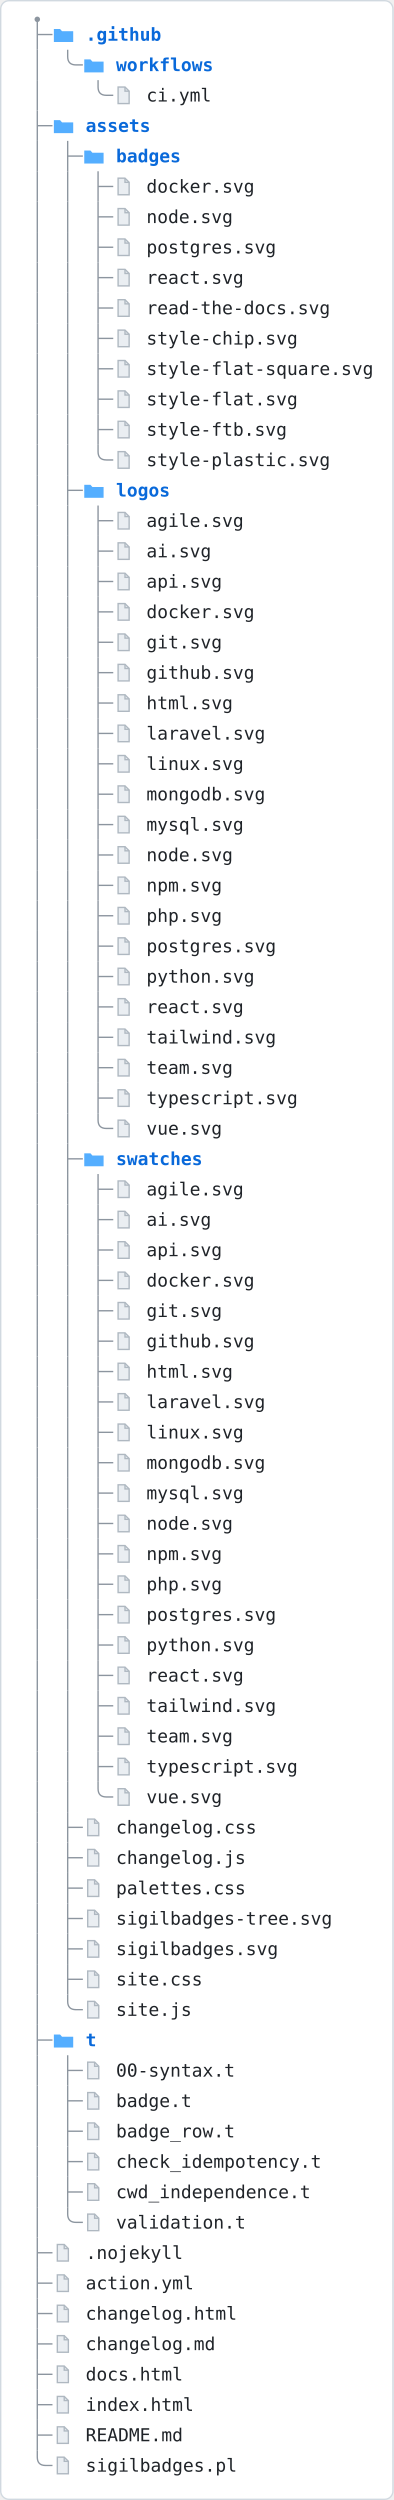
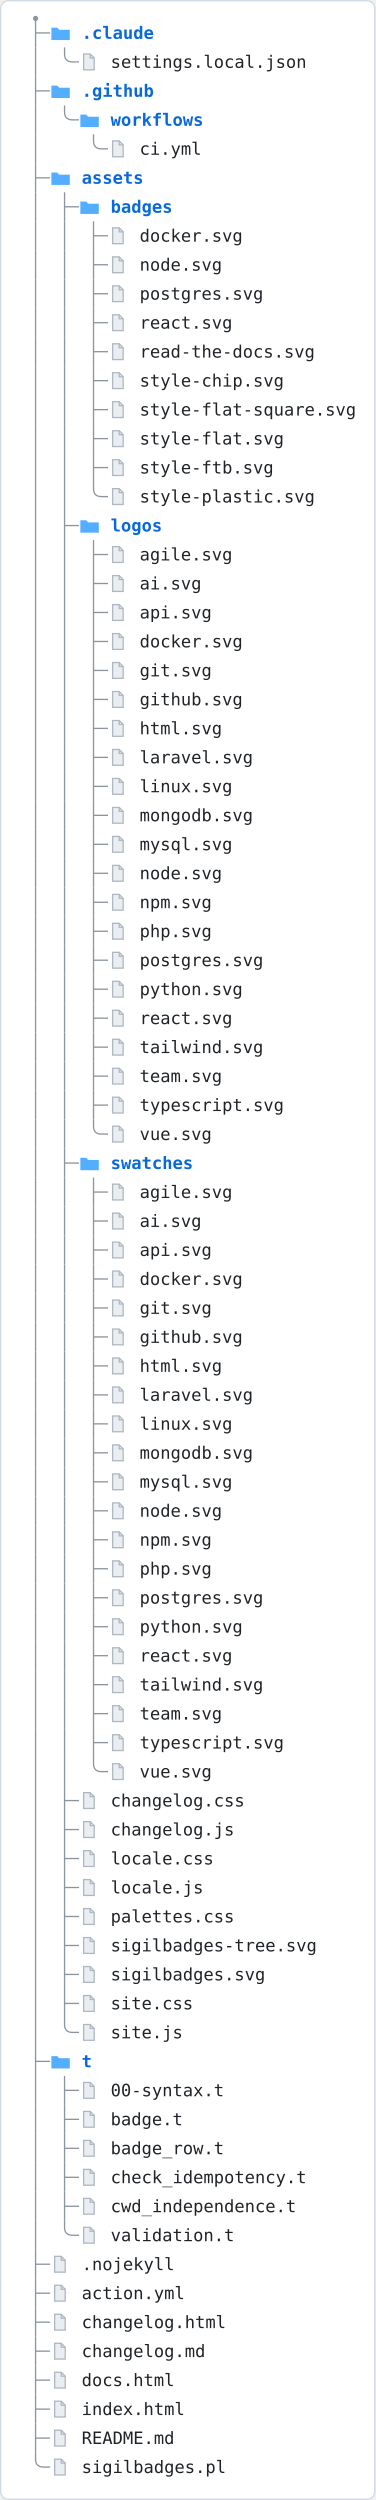
- <svg xmlns="http://www.w3.org/2000/svg" width="285" height="1810" viewBox="0 0 285 1810" font-family="ui-monospace,SFMono-Regular,Menlo,Consolas,monospace" role="img" aria-label="sigilbadges project structure">
+ <svg xmlns="http://www.w3.org/2000/svg" width="285" height="1898" viewBox="0 0 285 1898" font-family="ui-monospace,SFMono-Regular,Menlo,Consolas,monospace" role="img" aria-label="sigilbadges project structure">
  <style>
  .bg { fill: #ffffff; stroke: #d1d9e0; }
  .name-dir { fill: #0969da; font-weight: 600; }
  .name-file { fill: #1f2328; }
  .comment { fill: #59636e; }
  .folder { fill: #54aeff; }
  .file { fill: #eaeef2; stroke: #afb8c1; stroke-width: 1; }
  .file-fold { fill: none; stroke: #afb8c1; stroke-width: 1; }
  .guide { stroke: #8c959f; stroke-width: 1; }
  .dot { fill: #8c959f; }
  @media (prefers-color-scheme: dark) {
    .bg { fill: #0d1117; stroke: #30363d; }
    .name-dir { fill: #2f81f7; }
    .name-file { fill: #e6edf3; }
    .comment { fill: #8b949e; }
    .folder { fill: #388bfd; }
    .file { fill: #21262d; stroke: #484f58; }
    .file-fold { stroke: #484f58; }
    .guide { stroke: #6e7681; }
    .dot { fill: #6e7681; }
  }
</style>
-   <rect x="0.5" y="0.5" width="284" height="1809" rx="6" class="bg" />
+   <rect x="0.5" y="0.5" width="284" height="1897" rx="6" class="bg" />
  <line class="guide" x1="27.0" y1="14.0" x2="27.0" y2="36.0" />
  <line class="guide" x1="27.0" y1="25.0" x2="38.0" y2="25.0" />
  <line class="guide" x1="27.0" y1="36" x2="27.0" y2="58" />
  <path class="guide" fill="none" d="M49.0 36 V41.0 Q49.0 47.0 55.0 47.0 H60.0" />
-   <line class="guide" x1="27.0" y1="58" x2="27.0" y2="80" />
-   <path class="guide" fill="none" d="M71.0 58 V63.0 Q71.0 69.0 77.0 69.0 H82.0" />
-   <line class="guide" x1="27.0" y1="80.0" x2="27.0" y2="102.0" />
-   <line class="guide" x1="27.0" y1="91.0" x2="38.0" y2="91.0" />
+   <line class="guide" x1="27.0" y1="58.0" x2="27.0" y2="80.0" />
+   <line class="guide" x1="27.0" y1="69.0" x2="38.0" y2="69.0" />
+   <line class="guide" x1="27.0" y1="80" x2="27.0" y2="102" />
+   <path class="guide" fill="none" d="M49.0 80 V85.0 Q49.0 91.0 55.0 91.0 H60.0" />
  <line class="guide" x1="27.0" y1="102" x2="27.0" y2="124" />
-   <line class="guide" x1="49.0" y1="102.0" x2="49.0" y2="124.0" />
-   <line class="guide" x1="49.0" y1="113.0" x2="60.0" y2="113.0" />
-   <line class="guide" x1="27.0" y1="124" x2="27.0" y2="146" />
-   <line class="guide" x1="49.0" y1="124" x2="49.0" y2="146" />
-   <line class="guide" x1="71.0" y1="124.0" x2="71.0" y2="146.0" />
-   <line class="guide" x1="71.0" y1="135.0" x2="82.0" y2="135.0" />
+   <path class="guide" fill="none" d="M71.0 102 V107.0 Q71.0 113.0 77.0 113.0 H82.0" />
+   <line class="guide" x1="27.0" y1="124.0" x2="27.0" y2="146.0" />
+   <line class="guide" x1="27.0" y1="135.0" x2="38.0" y2="135.0" />
  <line class="guide" x1="27.0" y1="146" x2="27.0" y2="168" />
-   <line class="guide" x1="49.0" y1="146" x2="49.0" y2="168" />
-   <line class="guide" x1="71.0" y1="146.0" x2="71.0" y2="168.0" />
-   <line class="guide" x1="71.0" y1="157.0" x2="82.0" y2="157.0" />
+   <line class="guide" x1="49.0" y1="146.0" x2="49.0" y2="168.0" />
+   <line class="guide" x1="49.0" y1="157.0" x2="60.0" y2="157.0" />
  <line class="guide" x1="27.0" y1="168" x2="27.0" y2="190" />
  <line class="guide" x1="49.0" y1="168" x2="49.0" y2="190" />
  <line class="guide" x1="71.0" y1="168.0" x2="71.0" y2="190.0" />
  <line class="guide" x1="71.0" y1="179.0" x2="82.0" y2="179.0" />
  <line class="guide" x1="27.0" y1="190" x2="27.0" y2="212" />
  <line class="guide" x1="49.0" y1="190" x2="49.0" y2="212" />
  <line class="guide" x1="71.0" y1="190.0" x2="71.0" y2="212.0" />
  <line class="guide" x1="71.0" y1="201.0" x2="82.0" y2="201.0" />
  <line class="guide" x1="27.0" y1="212" x2="27.0" y2="234" />
  <line class="guide" x1="49.0" y1="212" x2="49.0" y2="234" />
  <line class="guide" x1="71.0" y1="212.0" x2="71.0" y2="234.0" />
  <line class="guide" x1="71.0" y1="223.0" x2="82.0" y2="223.0" />
  <line class="guide" x1="27.0" y1="234" x2="27.0" y2="256" />
  <line class="guide" x1="49.0" y1="234" x2="49.0" y2="256" />
  <line class="guide" x1="71.0" y1="234.0" x2="71.0" y2="256.0" />
  <line class="guide" x1="71.0" y1="245.0" x2="82.0" y2="245.0" />
  <line class="guide" x1="27.0" y1="256" x2="27.0" y2="278" />
  <line class="guide" x1="49.0" y1="256" x2="49.0" y2="278" />
  <line class="guide" x1="71.0" y1="256.0" x2="71.0" y2="278.0" />
  <line class="guide" x1="71.0" y1="267.0" x2="82.0" y2="267.0" />
  <line class="guide" x1="27.0" y1="278" x2="27.0" y2="300" />
  <line class="guide" x1="49.0" y1="278" x2="49.0" y2="300" />
  <line class="guide" x1="71.0" y1="278.0" x2="71.0" y2="300.0" />
  <line class="guide" x1="71.0" y1="289.0" x2="82.0" y2="289.0" />
  <line class="guide" x1="27.0" y1="300" x2="27.0" y2="322" />
  <line class="guide" x1="49.0" y1="300" x2="49.0" y2="322" />
  <line class="guide" x1="71.0" y1="300.0" x2="71.0" y2="322.0" />
  <line class="guide" x1="71.0" y1="311.0" x2="82.0" y2="311.0" />
  <line class="guide" x1="27.0" y1="322" x2="27.0" y2="344" />
  <line class="guide" x1="49.0" y1="322" x2="49.0" y2="344" />
-   <path class="guide" fill="none" d="M71.0 322 V327.0 Q71.0 333.0 77.0 333.0 H82.0" />
+   <line class="guide" x1="71.0" y1="322.0" x2="71.0" y2="344.0" />
+   <line class="guide" x1="71.0" y1="333.0" x2="82.0" y2="333.0" />
  <line class="guide" x1="27.0" y1="344" x2="27.0" y2="366" />
-   <line class="guide" x1="49.0" y1="344.0" x2="49.0" y2="366.0" />
-   <line class="guide" x1="49.0" y1="355.0" x2="60.0" y2="355.0" />
+   <line class="guide" x1="49.0" y1="344" x2="49.0" y2="366" />
+   <line class="guide" x1="71.0" y1="344.0" x2="71.0" y2="366.0" />
+   <line class="guide" x1="71.0" y1="355.0" x2="82.0" y2="355.0" />
  <line class="guide" x1="27.0" y1="366" x2="27.0" y2="388" />
  <line class="guide" x1="49.0" y1="366" x2="49.0" y2="388" />
-   <line class="guide" x1="71.0" y1="366.0" x2="71.0" y2="388.0" />
-   <line class="guide" x1="71.0" y1="377.0" x2="82.0" y2="377.0" />
+   <path class="guide" fill="none" d="M71.0 366 V371.0 Q71.0 377.0 77.0 377.0 H82.0" />
  <line class="guide" x1="27.0" y1="388" x2="27.0" y2="410" />
-   <line class="guide" x1="49.0" y1="388" x2="49.0" y2="410" />
-   <line class="guide" x1="71.0" y1="388.0" x2="71.0" y2="410.0" />
-   <line class="guide" x1="71.0" y1="399.0" x2="82.0" y2="399.0" />
+   <line class="guide" x1="49.0" y1="388.0" x2="49.0" y2="410.0" />
+   <line class="guide" x1="49.0" y1="399.0" x2="60.0" y2="399.0" />
  <line class="guide" x1="27.0" y1="410" x2="27.0" y2="432" />
  <line class="guide" x1="49.0" y1="410" x2="49.0" y2="432" />
  <line class="guide" x1="71.0" y1="410.0" x2="71.0" y2="432.0" />
  <line class="guide" x1="71.0" y1="421.0" x2="82.0" y2="421.0" />
  <line class="guide" x1="27.0" y1="432" x2="27.0" y2="454" />
  <line class="guide" x1="49.0" y1="432" x2="49.0" y2="454" />
  <line class="guide" x1="71.0" y1="432.0" x2="71.0" y2="454.0" />
  <line class="guide" x1="71.0" y1="443.0" x2="82.0" y2="443.0" />
  <line class="guide" x1="27.0" y1="454" x2="27.0" y2="476" />
  <line class="guide" x1="49.0" y1="454" x2="49.0" y2="476" />
  <line class="guide" x1="71.0" y1="454.0" x2="71.0" y2="476.0" />
  <line class="guide" x1="71.0" y1="465.0" x2="82.0" y2="465.0" />
  <line class="guide" x1="27.0" y1="476" x2="27.0" y2="498" />
  <line class="guide" x1="49.0" y1="476" x2="49.0" y2="498" />
  <line class="guide" x1="71.0" y1="476.0" x2="71.0" y2="498.0" />
  <line class="guide" x1="71.0" y1="487.0" x2="82.0" y2="487.0" />
  <line class="guide" x1="27.0" y1="498" x2="27.0" y2="520" />
  <line class="guide" x1="49.0" y1="498" x2="49.0" y2="520" />
  <line class="guide" x1="71.0" y1="498.0" x2="71.0" y2="520.0" />
  <line class="guide" x1="71.0" y1="509.0" x2="82.0" y2="509.0" />
  <line class="guide" x1="27.0" y1="520" x2="27.0" y2="542" />
  <line class="guide" x1="49.0" y1="520" x2="49.0" y2="542" />
  <line class="guide" x1="71.0" y1="520.0" x2="71.0" y2="542.0" />
  <line class="guide" x1="71.0" y1="531.0" x2="82.0" y2="531.0" />
  <line class="guide" x1="27.0" y1="542" x2="27.0" y2="564" />
  <line class="guide" x1="49.0" y1="542" x2="49.0" y2="564" />
  <line class="guide" x1="71.0" y1="542.0" x2="71.0" y2="564.0" />
  <line class="guide" x1="71.0" y1="553.0" x2="82.0" y2="553.0" />
  <line class="guide" x1="27.0" y1="564" x2="27.0" y2="586" />
  <line class="guide" x1="49.0" y1="564" x2="49.0" y2="586" />
  <line class="guide" x1="71.0" y1="564.0" x2="71.0" y2="586.0" />
  <line class="guide" x1="71.0" y1="575.0" x2="82.0" y2="575.0" />
  <line class="guide" x1="27.0" y1="586" x2="27.0" y2="608" />
  <line class="guide" x1="49.0" y1="586" x2="49.0" y2="608" />
  <line class="guide" x1="71.0" y1="586.0" x2="71.0" y2="608.0" />
  <line class="guide" x1="71.0" y1="597.0" x2="82.0" y2="597.0" />
  <line class="guide" x1="27.0" y1="608" x2="27.0" y2="630" />
  <line class="guide" x1="49.0" y1="608" x2="49.0" y2="630" />
  <line class="guide" x1="71.0" y1="608.0" x2="71.0" y2="630.0" />
  <line class="guide" x1="71.0" y1="619.0" x2="82.0" y2="619.0" />
  <line class="guide" x1="27.0" y1="630" x2="27.0" y2="652" />
  <line class="guide" x1="49.0" y1="630" x2="49.0" y2="652" />
  <line class="guide" x1="71.0" y1="630.0" x2="71.0" y2="652.0" />
  <line class="guide" x1="71.0" y1="641.0" x2="82.0" y2="641.0" />
  <line class="guide" x1="27.0" y1="652" x2="27.0" y2="674" />
  <line class="guide" x1="49.0" y1="652" x2="49.0" y2="674" />
  <line class="guide" x1="71.0" y1="652.0" x2="71.0" y2="674.0" />
  <line class="guide" x1="71.0" y1="663.0" x2="82.0" y2="663.0" />
  <line class="guide" x1="27.0" y1="674" x2="27.0" y2="696" />
  <line class="guide" x1="49.0" y1="674" x2="49.0" y2="696" />
  <line class="guide" x1="71.0" y1="674.0" x2="71.0" y2="696.0" />
  <line class="guide" x1="71.0" y1="685.0" x2="82.0" y2="685.0" />
  <line class="guide" x1="27.0" y1="696" x2="27.0" y2="718" />
  <line class="guide" x1="49.0" y1="696" x2="49.0" y2="718" />
  <line class="guide" x1="71.0" y1="696.0" x2="71.0" y2="718.0" />
  <line class="guide" x1="71.0" y1="707.0" x2="82.0" y2="707.0" />
  <line class="guide" x1="27.0" y1="718" x2="27.0" y2="740" />
  <line class="guide" x1="49.0" y1="718" x2="49.0" y2="740" />
  <line class="guide" x1="71.0" y1="718.0" x2="71.0" y2="740.0" />
  <line class="guide" x1="71.0" y1="729.0" x2="82.0" y2="729.0" />
  <line class="guide" x1="27.0" y1="740" x2="27.0" y2="762" />
  <line class="guide" x1="49.0" y1="740" x2="49.0" y2="762" />
  <line class="guide" x1="71.0" y1="740.0" x2="71.0" y2="762.0" />
  <line class="guide" x1="71.0" y1="751.0" x2="82.0" y2="751.0" />
  <line class="guide" x1="27.0" y1="762" x2="27.0" y2="784" />
  <line class="guide" x1="49.0" y1="762" x2="49.0" y2="784" />
  <line class="guide" x1="71.0" y1="762.0" x2="71.0" y2="784.0" />
  <line class="guide" x1="71.0" y1="773.0" x2="82.0" y2="773.0" />
  <line class="guide" x1="27.0" y1="784" x2="27.0" y2="806" />
  <line class="guide" x1="49.0" y1="784" x2="49.0" y2="806" />
  <line class="guide" x1="71.0" y1="784.0" x2="71.0" y2="806.0" />
  <line class="guide" x1="71.0" y1="795.0" x2="82.0" y2="795.0" />
  <line class="guide" x1="27.0" y1="806" x2="27.0" y2="828" />
  <line class="guide" x1="49.0" y1="806" x2="49.0" y2="828" />
-   <path class="guide" fill="none" d="M71.0 806 V811.0 Q71.0 817.0 77.0 817.0 H82.0" />
+   <line class="guide" x1="71.0" y1="806.0" x2="71.0" y2="828.0" />
+   <line class="guide" x1="71.0" y1="817.0" x2="82.0" y2="817.0" />
  <line class="guide" x1="27.0" y1="828" x2="27.0" y2="850" />
-   <line class="guide" x1="49.0" y1="828.0" x2="49.0" y2="850.0" />
-   <line class="guide" x1="49.0" y1="839.0" x2="60.0" y2="839.0" />
+   <line class="guide" x1="49.0" y1="828" x2="49.0" y2="850" />
+   <line class="guide" x1="71.0" y1="828.0" x2="71.0" y2="850.0" />
+   <line class="guide" x1="71.0" y1="839.0" x2="82.0" y2="839.0" />
  <line class="guide" x1="27.0" y1="850" x2="27.0" y2="872" />
  <line class="guide" x1="49.0" y1="850" x2="49.0" y2="872" />
-   <line class="guide" x1="71.0" y1="850.0" x2="71.0" y2="872.0" />
-   <line class="guide" x1="71.0" y1="861.0" x2="82.0" y2="861.0" />
+   <path class="guide" fill="none" d="M71.0 850 V855.0 Q71.0 861.0 77.0 861.0 H82.0" />
  <line class="guide" x1="27.0" y1="872" x2="27.0" y2="894" />
-   <line class="guide" x1="49.0" y1="872" x2="49.0" y2="894" />
-   <line class="guide" x1="71.0" y1="872.0" x2="71.0" y2="894.0" />
-   <line class="guide" x1="71.0" y1="883.0" x2="82.0" y2="883.0" />
+   <line class="guide" x1="49.0" y1="872.0" x2="49.0" y2="894.0" />
+   <line class="guide" x1="49.0" y1="883.0" x2="60.0" y2="883.0" />
  <line class="guide" x1="27.0" y1="894" x2="27.0" y2="916" />
  <line class="guide" x1="49.0" y1="894" x2="49.0" y2="916" />
  <line class="guide" x1="71.0" y1="894.0" x2="71.0" y2="916.0" />
  <line class="guide" x1="71.0" y1="905.0" x2="82.0" y2="905.0" />
  <line class="guide" x1="27.0" y1="916" x2="27.0" y2="938" />
  <line class="guide" x1="49.0" y1="916" x2="49.0" y2="938" />
  <line class="guide" x1="71.0" y1="916.0" x2="71.0" y2="938.0" />
  <line class="guide" x1="71.0" y1="927.0" x2="82.0" y2="927.0" />
  <line class="guide" x1="27.0" y1="938" x2="27.0" y2="960" />
  <line class="guide" x1="49.0" y1="938" x2="49.0" y2="960" />
  <line class="guide" x1="71.0" y1="938.0" x2="71.0" y2="960.0" />
  <line class="guide" x1="71.0" y1="949.0" x2="82.0" y2="949.0" />
  <line class="guide" x1="27.0" y1="960" x2="27.0" y2="982" />
  <line class="guide" x1="49.0" y1="960" x2="49.0" y2="982" />
  <line class="guide" x1="71.0" y1="960.0" x2="71.0" y2="982.0" />
  <line class="guide" x1="71.0" y1="971.0" x2="82.0" y2="971.0" />
  <line class="guide" x1="27.0" y1="982" x2="27.0" y2="1004" />
  <line class="guide" x1="49.0" y1="982" x2="49.0" y2="1004" />
  <line class="guide" x1="71.0" y1="982.0" x2="71.0" y2="1004.0" />
  <line class="guide" x1="71.0" y1="993.0" x2="82.0" y2="993.0" />
  <line class="guide" x1="27.0" y1="1004" x2="27.0" y2="1026" />
  <line class="guide" x1="49.0" y1="1004" x2="49.0" y2="1026" />
  <line class="guide" x1="71.0" y1="1004.0" x2="71.0" y2="1026.0" />
  <line class="guide" x1="71.0" y1="1015.0" x2="82.0" y2="1015.0" />
  <line class="guide" x1="27.0" y1="1026" x2="27.0" y2="1048" />
  <line class="guide" x1="49.0" y1="1026" x2="49.0" y2="1048" />
  <line class="guide" x1="71.0" y1="1026.0" x2="71.0" y2="1048.0" />
  <line class="guide" x1="71.0" y1="1037.0" x2="82.0" y2="1037.0" />
  <line class="guide" x1="27.0" y1="1048" x2="27.0" y2="1070" />
  <line class="guide" x1="49.0" y1="1048" x2="49.0" y2="1070" />
  <line class="guide" x1="71.0" y1="1048.0" x2="71.0" y2="1070.0" />
  <line class="guide" x1="71.0" y1="1059.0" x2="82.0" y2="1059.0" />
  <line class="guide" x1="27.0" y1="1070" x2="27.0" y2="1092" />
  <line class="guide" x1="49.0" y1="1070" x2="49.0" y2="1092" />
  <line class="guide" x1="71.0" y1="1070.0" x2="71.0" y2="1092.0" />
  <line class="guide" x1="71.0" y1="1081.0" x2="82.0" y2="1081.0" />
  <line class="guide" x1="27.0" y1="1092" x2="27.0" y2="1114" />
  <line class="guide" x1="49.0" y1="1092" x2="49.0" y2="1114" />
  <line class="guide" x1="71.0" y1="1092.0" x2="71.0" y2="1114.0" />
  <line class="guide" x1="71.0" y1="1103.0" x2="82.0" y2="1103.0" />
  <line class="guide" x1="27.0" y1="1114" x2="27.0" y2="1136" />
  <line class="guide" x1="49.0" y1="1114" x2="49.0" y2="1136" />
  <line class="guide" x1="71.0" y1="1114.0" x2="71.0" y2="1136.0" />
  <line class="guide" x1="71.0" y1="1125.0" x2="82.0" y2="1125.0" />
  <line class="guide" x1="27.0" y1="1136" x2="27.0" y2="1158" />
  <line class="guide" x1="49.0" y1="1136" x2="49.0" y2="1158" />
  <line class="guide" x1="71.0" y1="1136.0" x2="71.0" y2="1158.0" />
  <line class="guide" x1="71.0" y1="1147.0" x2="82.0" y2="1147.0" />
  <line class="guide" x1="27.0" y1="1158" x2="27.0" y2="1180" />
  <line class="guide" x1="49.0" y1="1158" x2="49.0" y2="1180" />
  <line class="guide" x1="71.0" y1="1158.0" x2="71.0" y2="1180.0" />
  <line class="guide" x1="71.0" y1="1169.0" x2="82.0" y2="1169.0" />
  <line class="guide" x1="27.0" y1="1180" x2="27.0" y2="1202" />
  <line class="guide" x1="49.0" y1="1180" x2="49.0" y2="1202" />
  <line class="guide" x1="71.0" y1="1180.0" x2="71.0" y2="1202.0" />
  <line class="guide" x1="71.0" y1="1191.0" x2="82.0" y2="1191.0" />
  <line class="guide" x1="27.0" y1="1202" x2="27.0" y2="1224" />
  <line class="guide" x1="49.0" y1="1202" x2="49.0" y2="1224" />
  <line class="guide" x1="71.0" y1="1202.0" x2="71.0" y2="1224.0" />
  <line class="guide" x1="71.0" y1="1213.0" x2="82.0" y2="1213.0" />
  <line class="guide" x1="27.0" y1="1224" x2="27.0" y2="1246" />
  <line class="guide" x1="49.0" y1="1224" x2="49.0" y2="1246" />
  <line class="guide" x1="71.0" y1="1224.0" x2="71.0" y2="1246.0" />
  <line class="guide" x1="71.0" y1="1235.0" x2="82.0" y2="1235.0" />
  <line class="guide" x1="27.0" y1="1246" x2="27.0" y2="1268" />
  <line class="guide" x1="49.0" y1="1246" x2="49.0" y2="1268" />
  <line class="guide" x1="71.0" y1="1246.0" x2="71.0" y2="1268.0" />
  <line class="guide" x1="71.0" y1="1257.0" x2="82.0" y2="1257.0" />
  <line class="guide" x1="27.0" y1="1268" x2="27.0" y2="1290" />
  <line class="guide" x1="49.0" y1="1268" x2="49.0" y2="1290" />
  <line class="guide" x1="71.0" y1="1268.0" x2="71.0" y2="1290.0" />
  <line class="guide" x1="71.0" y1="1279.0" x2="82.0" y2="1279.0" />
  <line class="guide" x1="27.0" y1="1290" x2="27.0" y2="1312" />
  <line class="guide" x1="49.0" y1="1290" x2="49.0" y2="1312" />
-   <path class="guide" fill="none" d="M71.0 1290 V1295.0 Q71.0 1301.0 77.0 1301.0 H82.0" />
+   <line class="guide" x1="71.0" y1="1290.0" x2="71.0" y2="1312.0" />
+   <line class="guide" x1="71.0" y1="1301.0" x2="82.0" y2="1301.0" />
  <line class="guide" x1="27.0" y1="1312" x2="27.0" y2="1334" />
-   <line class="guide" x1="49.0" y1="1312.0" x2="49.0" y2="1334.0" />
-   <line class="guide" x1="49.0" y1="1323.0" x2="60.0" y2="1323.0" />
+   <line class="guide" x1="49.0" y1="1312" x2="49.0" y2="1334" />
+   <line class="guide" x1="71.0" y1="1312.0" x2="71.0" y2="1334.0" />
+   <line class="guide" x1="71.0" y1="1323.0" x2="82.0" y2="1323.0" />
  <line class="guide" x1="27.0" y1="1334" x2="27.0" y2="1356" />
-   <line class="guide" x1="49.0" y1="1334.0" x2="49.0" y2="1356.0" />
-   <line class="guide" x1="49.0" y1="1345.0" x2="60.0" y2="1345.0" />
+   <line class="guide" x1="49.0" y1="1334" x2="49.0" y2="1356" />
+   <path class="guide" fill="none" d="M71.0 1334 V1339.0 Q71.0 1345.0 77.0 1345.0 H82.0" />
  <line class="guide" x1="27.0" y1="1356" x2="27.0" y2="1378" />
  <line class="guide" x1="49.0" y1="1356.0" x2="49.0" y2="1378.0" />
  <line class="guide" x1="49.0" y1="1367.0" x2="60.0" y2="1367.0" />
  <line class="guide" x1="27.0" y1="1378" x2="27.0" y2="1400" />
  <line class="guide" x1="49.0" y1="1378.0" x2="49.0" y2="1400.0" />
  <line class="guide" x1="49.0" y1="1389.0" x2="60.0" y2="1389.0" />
  <line class="guide" x1="27.0" y1="1400" x2="27.0" y2="1422" />
  <line class="guide" x1="49.0" y1="1400.0" x2="49.0" y2="1422.0" />
  <line class="guide" x1="49.0" y1="1411.0" x2="60.0" y2="1411.0" />
  <line class="guide" x1="27.0" y1="1422" x2="27.0" y2="1444" />
  <line class="guide" x1="49.0" y1="1422.0" x2="49.0" y2="1444.0" />
  <line class="guide" x1="49.0" y1="1433.0" x2="60.0" y2="1433.0" />
  <line class="guide" x1="27.0" y1="1444" x2="27.0" y2="1466" />
-   <path class="guide" fill="none" d="M49.0 1444 V1449.0 Q49.0 1455.0 55.0 1455.0 H60.0" />
-   <line class="guide" x1="27.0" y1="1466.0" x2="27.0" y2="1488.0" />
-   <line class="guide" x1="27.0" y1="1477.0" x2="38.0" y2="1477.0" />
+   <line class="guide" x1="49.0" y1="1444.0" x2="49.0" y2="1466.0" />
+   <line class="guide" x1="49.0" y1="1455.0" x2="60.0" y2="1455.0" />
+   <line class="guide" x1="27.0" y1="1466" x2="27.0" y2="1488" />
+   <line class="guide" x1="49.0" y1="1466.0" x2="49.0" y2="1488.0" />
+   <line class="guide" x1="49.0" y1="1477.0" x2="60.0" y2="1477.0" />
  <line class="guide" x1="27.0" y1="1488" x2="27.0" y2="1510" />
  <line class="guide" x1="49.0" y1="1488.0" x2="49.0" y2="1510.0" />
  <line class="guide" x1="49.0" y1="1499.0" x2="60.0" y2="1499.0" />
  <line class="guide" x1="27.0" y1="1510" x2="27.0" y2="1532" />
  <line class="guide" x1="49.0" y1="1510.0" x2="49.0" y2="1532.0" />
  <line class="guide" x1="49.0" y1="1521.0" x2="60.0" y2="1521.0" />
  <line class="guide" x1="27.0" y1="1532" x2="27.0" y2="1554" />
-   <line class="guide" x1="49.0" y1="1532.0" x2="49.0" y2="1554.0" />
-   <line class="guide" x1="49.0" y1="1543.0" x2="60.0" y2="1543.0" />
-   <line class="guide" x1="27.0" y1="1554" x2="27.0" y2="1576" />
-   <line class="guide" x1="49.0" y1="1554.0" x2="49.0" y2="1576.0" />
-   <line class="guide" x1="49.0" y1="1565.0" x2="60.0" y2="1565.0" />
+   <path class="guide" fill="none" d="M49.0 1532 V1537.0 Q49.0 1543.0 55.0 1543.0 H60.0" />
+   <line class="guide" x1="27.0" y1="1554.0" x2="27.0" y2="1576.0" />
+   <line class="guide" x1="27.0" y1="1565.0" x2="38.0" y2="1565.0" />
  <line class="guide" x1="27.0" y1="1576" x2="27.0" y2="1598" />
  <line class="guide" x1="49.0" y1="1576.0" x2="49.0" y2="1598.0" />
  <line class="guide" x1="49.0" y1="1587.0" x2="60.0" y2="1587.0" />
  <line class="guide" x1="27.0" y1="1598" x2="27.0" y2="1620" />
-   <path class="guide" fill="none" d="M49.0 1598 V1603.0 Q49.0 1609.0 55.0 1609.0 H60.0" />
-   <line class="guide" x1="27.0" y1="1620.0" x2="27.0" y2="1642.0" />
-   <line class="guide" x1="27.0" y1="1631.0" x2="38.0" y2="1631.0" />
-   <line class="guide" x1="27.0" y1="1642.0" x2="27.0" y2="1664.0" />
-   <line class="guide" x1="27.0" y1="1653.0" x2="38.0" y2="1653.0" />
-   <line class="guide" x1="27.0" y1="1664.0" x2="27.0" y2="1686.0" />
-   <line class="guide" x1="27.0" y1="1675.0" x2="38.0" y2="1675.0" />
-   <line class="guide" x1="27.0" y1="1686.0" x2="27.0" y2="1708.0" />
-   <line class="guide" x1="27.0" y1="1697.0" x2="38.0" y2="1697.0" />
+   <line class="guide" x1="49.0" y1="1598.0" x2="49.0" y2="1620.0" />
+   <line class="guide" x1="49.0" y1="1609.0" x2="60.0" y2="1609.0" />
+   <line class="guide" x1="27.0" y1="1620" x2="27.0" y2="1642" />
+   <line class="guide" x1="49.0" y1="1620.0" x2="49.0" y2="1642.0" />
+   <line class="guide" x1="49.0" y1="1631.0" x2="60.0" y2="1631.0" />
+   <line class="guide" x1="27.0" y1="1642" x2="27.0" y2="1664" />
+   <line class="guide" x1="49.0" y1="1642.0" x2="49.0" y2="1664.0" />
+   <line class="guide" x1="49.0" y1="1653.0" x2="60.0" y2="1653.0" />
+   <line class="guide" x1="27.0" y1="1664" x2="27.0" y2="1686" />
+   <line class="guide" x1="49.0" y1="1664.0" x2="49.0" y2="1686.0" />
+   <line class="guide" x1="49.0" y1="1675.0" x2="60.0" y2="1675.0" />
+   <line class="guide" x1="27.0" y1="1686" x2="27.0" y2="1708" />
+   <path class="guide" fill="none" d="M49.0 1686 V1691.0 Q49.0 1697.0 55.0 1697.0 H60.0" />
  <line class="guide" x1="27.0" y1="1708.0" x2="27.0" y2="1730.0" />
  <line class="guide" x1="27.0" y1="1719.0" x2="38.0" y2="1719.0" />
  <line class="guide" x1="27.0" y1="1730.0" x2="27.0" y2="1752.0" />
  <line class="guide" x1="27.0" y1="1741.0" x2="38.0" y2="1741.0" />
  <line class="guide" x1="27.0" y1="1752.0" x2="27.0" y2="1774.0" />
  <line class="guide" x1="27.0" y1="1763.0" x2="38.0" y2="1763.0" />
-   <path class="guide" fill="none" d="M27.0 1774 V1779.0 Q27.0 1785.0 33.0 1785.0 H38.0" />
+   <line class="guide" x1="27.0" y1="1774.0" x2="27.0" y2="1796.0" />
+   <line class="guide" x1="27.0" y1="1785.0" x2="38.0" y2="1785.0" />
+   <line class="guide" x1="27.0" y1="1796.0" x2="27.0" y2="1818.0" />
+   <line class="guide" x1="27.0" y1="1807.0" x2="38.0" y2="1807.0" />
+   <line class="guide" x1="27.0" y1="1818.0" x2="27.0" y2="1840.0" />
+   <line class="guide" x1="27.0" y1="1829.0" x2="38.0" y2="1829.0" />
+   <line class="guide" x1="27.0" y1="1840.0" x2="27.0" y2="1862.0" />
+   <line class="guide" x1="27.0" y1="1851.0" x2="38.0" y2="1851.0" />
+   <path class="guide" fill="none" d="M27.0 1862 V1867.0 Q27.0 1873.0 33.0 1873.0 H38.0" />
  <circle class="dot" cx="27.0" cy="14" r="2" />
  <path class="folder" d="M39 21h4.5l1.4 1.6h8.1v7.8h-14z" />
-   <path class="folder" d="M61 43h4.5l1.4 1.6h8.1v7.8h-14z" />
-   <path class="file" d="M85.5 63h5l3 3v9h-8z" />
-   <path class="file-fold" d="M90.5 63v3h3" />
-   <path class="folder" d="M39 87h4.5l1.4 1.6h8.1v7.8h-14z" />
-   <path class="folder" d="M61 109h4.5l1.4 1.6h8.1v7.8h-14z" />
-   <path class="file" d="M85.5 129h5l3 3v9h-8z" />
-   <path class="file-fold" d="M90.5 129v3h3" />
-   <path class="file" d="M85.5 151h5l3 3v9h-8z" />
-   <path class="file-fold" d="M90.5 151v3h3" />
+   <path class="file" d="M63.5 41h5l3 3v9h-8z" />
+   <path class="file-fold" d="M68.5 41v3h3" />
+   <path class="folder" d="M39 65h4.5l1.4 1.6h8.1v7.8h-14z" />
+   <path class="folder" d="M61 87h4.5l1.4 1.6h8.1v7.8h-14z" />
+   <path class="file" d="M85.5 107h5l3 3v9h-8z" />
+   <path class="file-fold" d="M90.5 107v3h3" />
+   <path class="folder" d="M39 131h4.5l1.4 1.6h8.1v7.8h-14z" />
+   <path class="folder" d="M61 153h4.5l1.4 1.6h8.1v7.8h-14z" />
  <path class="file" d="M85.5 173h5l3 3v9h-8z" />
  <path class="file-fold" d="M90.5 173v3h3" />
  <path class="file" d="M85.5 195h5l3 3v9h-8z" />
  <path class="file-fold" d="M90.5 195v3h3" />
  <path class="file" d="M85.5 217h5l3 3v9h-8z" />
  <path class="file-fold" d="M90.5 217v3h3" />
  <path class="file" d="M85.5 239h5l3 3v9h-8z" />
  <path class="file-fold" d="M90.5 239v3h3" />
  <path class="file" d="M85.5 261h5l3 3v9h-8z" />
  <path class="file-fold" d="M90.5 261v3h3" />
  <path class="file" d="M85.5 283h5l3 3v9h-8z" />
  <path class="file-fold" d="M90.5 283v3h3" />
  <path class="file" d="M85.5 305h5l3 3v9h-8z" />
  <path class="file-fold" d="M90.5 305v3h3" />
  <path class="file" d="M85.5 327h5l3 3v9h-8z" />
  <path class="file-fold" d="M90.5 327v3h3" />
-   <path class="folder" d="M61 351h4.5l1.4 1.6h8.1v7.8h-14z" />
+   <path class="file" d="M85.5 349h5l3 3v9h-8z" />
+   <path class="file-fold" d="M90.5 349v3h3" />
  <path class="file" d="M85.5 371h5l3 3v9h-8z" />
  <path class="file-fold" d="M90.5 371v3h3" />
-   <path class="file" d="M85.5 393h5l3 3v9h-8z" />
-   <path class="file-fold" d="M90.5 393v3h3" />
+   <path class="folder" d="M61 395h4.5l1.4 1.6h8.1v7.8h-14z" />
  <path class="file" d="M85.5 415h5l3 3v9h-8z" />
  <path class="file-fold" d="M90.5 415v3h3" />
  <path class="file" d="M85.5 437h5l3 3v9h-8z" />
  <path class="file-fold" d="M90.5 437v3h3" />
  <path class="file" d="M85.5 459h5l3 3v9h-8z" />
  <path class="file-fold" d="M90.5 459v3h3" />
  <path class="file" d="M85.5 481h5l3 3v9h-8z" />
  <path class="file-fold" d="M90.5 481v3h3" />
  <path class="file" d="M85.5 503h5l3 3v9h-8z" />
  <path class="file-fold" d="M90.5 503v3h3" />
  <path class="file" d="M85.5 525h5l3 3v9h-8z" />
  <path class="file-fold" d="M90.5 525v3h3" />
  <path class="file" d="M85.5 547h5l3 3v9h-8z" />
  <path class="file-fold" d="M90.5 547v3h3" />
  <path class="file" d="M85.5 569h5l3 3v9h-8z" />
  <path class="file-fold" d="M90.5 569v3h3" />
  <path class="file" d="M85.5 591h5l3 3v9h-8z" />
  <path class="file-fold" d="M90.5 591v3h3" />
  <path class="file" d="M85.5 613h5l3 3v9h-8z" />
  <path class="file-fold" d="M90.5 613v3h3" />
  <path class="file" d="M85.5 635h5l3 3v9h-8z" />
  <path class="file-fold" d="M90.5 635v3h3" />
  <path class="file" d="M85.5 657h5l3 3v9h-8z" />
  <path class="file-fold" d="M90.5 657v3h3" />
  <path class="file" d="M85.5 679h5l3 3v9h-8z" />
  <path class="file-fold" d="M90.5 679v3h3" />
  <path class="file" d="M85.5 701h5l3 3v9h-8z" />
  <path class="file-fold" d="M90.5 701v3h3" />
  <path class="file" d="M85.5 723h5l3 3v9h-8z" />
  <path class="file-fold" d="M90.5 723v3h3" />
  <path class="file" d="M85.5 745h5l3 3v9h-8z" />
  <path class="file-fold" d="M90.5 745v3h3" />
  <path class="file" d="M85.5 767h5l3 3v9h-8z" />
  <path class="file-fold" d="M90.5 767v3h3" />
  <path class="file" d="M85.5 789h5l3 3v9h-8z" />
  <path class="file-fold" d="M90.5 789v3h3" />
  <path class="file" d="M85.5 811h5l3 3v9h-8z" />
  <path class="file-fold" d="M90.5 811v3h3" />
-   <path class="folder" d="M61 835h4.5l1.4 1.6h8.1v7.8h-14z" />
+   <path class="file" d="M85.5 833h5l3 3v9h-8z" />
+   <path class="file-fold" d="M90.5 833v3h3" />
  <path class="file" d="M85.5 855h5l3 3v9h-8z" />
  <path class="file-fold" d="M90.5 855v3h3" />
-   <path class="file" d="M85.5 877h5l3 3v9h-8z" />
-   <path class="file-fold" d="M90.5 877v3h3" />
+   <path class="folder" d="M61 879h4.5l1.4 1.6h8.1v7.8h-14z" />
  <path class="file" d="M85.5 899h5l3 3v9h-8z" />
  <path class="file-fold" d="M90.5 899v3h3" />
  <path class="file" d="M85.5 921h5l3 3v9h-8z" />
  <path class="file-fold" d="M90.5 921v3h3" />
  <path class="file" d="M85.5 943h5l3 3v9h-8z" />
  <path class="file-fold" d="M90.5 943v3h3" />
  <path class="file" d="M85.5 965h5l3 3v9h-8z" />
  <path class="file-fold" d="M90.5 965v3h3" />
  <path class="file" d="M85.5 987h5l3 3v9h-8z" />
  <path class="file-fold" d="M90.5 987v3h3" />
  <path class="file" d="M85.5 1009h5l3 3v9h-8z" />
  <path class="file-fold" d="M90.5 1009v3h3" />
  <path class="file" d="M85.5 1031h5l3 3v9h-8z" />
  <path class="file-fold" d="M90.5 1031v3h3" />
  <path class="file" d="M85.5 1053h5l3 3v9h-8z" />
  <path class="file-fold" d="M90.5 1053v3h3" />
  <path class="file" d="M85.5 1075h5l3 3v9h-8z" />
  <path class="file-fold" d="M90.5 1075v3h3" />
  <path class="file" d="M85.5 1097h5l3 3v9h-8z" />
  <path class="file-fold" d="M90.5 1097v3h3" />
  <path class="file" d="M85.5 1119h5l3 3v9h-8z" />
  <path class="file-fold" d="M90.5 1119v3h3" />
  <path class="file" d="M85.5 1141h5l3 3v9h-8z" />
  <path class="file-fold" d="M90.5 1141v3h3" />
  <path class="file" d="M85.5 1163h5l3 3v9h-8z" />
  <path class="file-fold" d="M90.5 1163v3h3" />
  <path class="file" d="M85.5 1185h5l3 3v9h-8z" />
  <path class="file-fold" d="M90.5 1185v3h3" />
  <path class="file" d="M85.5 1207h5l3 3v9h-8z" />
  <path class="file-fold" d="M90.5 1207v3h3" />
  <path class="file" d="M85.5 1229h5l3 3v9h-8z" />
  <path class="file-fold" d="M90.5 1229v3h3" />
  <path class="file" d="M85.5 1251h5l3 3v9h-8z" />
  <path class="file-fold" d="M90.5 1251v3h3" />
  <path class="file" d="M85.5 1273h5l3 3v9h-8z" />
  <path class="file-fold" d="M90.5 1273v3h3" />
  <path class="file" d="M85.5 1295h5l3 3v9h-8z" />
  <path class="file-fold" d="M90.5 1295v3h3" />
-   <path class="file" d="M63.5 1317h5l3 3v9h-8z" />
-   <path class="file-fold" d="M68.5 1317v3h3" />
-   <path class="file" d="M63.5 1339h5l3 3v9h-8z" />
-   <path class="file-fold" d="M68.5 1339v3h3" />
+   <path class="file" d="M85.5 1317h5l3 3v9h-8z" />
+   <path class="file-fold" d="M90.5 1317v3h3" />
+   <path class="file" d="M85.5 1339h5l3 3v9h-8z" />
+   <path class="file-fold" d="M90.5 1339v3h3" />
  <path class="file" d="M63.5 1361h5l3 3v9h-8z" />
  <path class="file-fold" d="M68.5 1361v3h3" />
  <path class="file" d="M63.5 1383h5l3 3v9h-8z" />
  <path class="file-fold" d="M68.5 1383v3h3" />
  <path class="file" d="M63.5 1405h5l3 3v9h-8z" />
  <path class="file-fold" d="M68.5 1405v3h3" />
  <path class="file" d="M63.5 1427h5l3 3v9h-8z" />
  <path class="file-fold" d="M68.5 1427v3h3" />
  <path class="file" d="M63.5 1449h5l3 3v9h-8z" />
  <path class="file-fold" d="M68.5 1449v3h3" />
-   <path class="folder" d="M39 1473h4.5l1.4 1.6h8.1v7.8h-14z" />
+   <path class="file" d="M63.5 1471h5l3 3v9h-8z" />
+   <path class="file-fold" d="M68.5 1471v3h3" />
  <path class="file" d="M63.5 1493h5l3 3v9h-8z" />
  <path class="file-fold" d="M68.5 1493v3h3" />
  <path class="file" d="M63.5 1515h5l3 3v9h-8z" />
  <path class="file-fold" d="M68.5 1515v3h3" />
  <path class="file" d="M63.5 1537h5l3 3v9h-8z" />
  <path class="file-fold" d="M68.5 1537v3h3" />
-   <path class="file" d="M63.5 1559h5l3 3v9h-8z" />
-   <path class="file-fold" d="M68.5 1559v3h3" />
+   <path class="folder" d="M39 1561h4.5l1.4 1.6h8.1v7.8h-14z" />
  <path class="file" d="M63.5 1581h5l3 3v9h-8z" />
  <path class="file-fold" d="M68.5 1581v3h3" />
  <path class="file" d="M63.5 1603h5l3 3v9h-8z" />
  <path class="file-fold" d="M68.5 1603v3h3" />
-   <path class="file" d="M41.5 1625h5l3 3v9h-8z" />
-   <path class="file-fold" d="M46.5 1625v3h3" />
-   <path class="file" d="M41.5 1647h5l3 3v9h-8z" />
-   <path class="file-fold" d="M46.5 1647v3h3" />
-   <path class="file" d="M41.5 1669h5l3 3v9h-8z" />
-   <path class="file-fold" d="M46.5 1669v3h3" />
-   <path class="file" d="M41.5 1691h5l3 3v9h-8z" />
-   <path class="file-fold" d="M46.5 1691v3h3" />
+   <path class="file" d="M63.5 1625h5l3 3v9h-8z" />
+   <path class="file-fold" d="M68.5 1625v3h3" />
+   <path class="file" d="M63.5 1647h5l3 3v9h-8z" />
+   <path class="file-fold" d="M68.5 1647v3h3" />
+   <path class="file" d="M63.5 1669h5l3 3v9h-8z" />
+   <path class="file-fold" d="M68.5 1669v3h3" />
+   <path class="file" d="M63.5 1691h5l3 3v9h-8z" />
+   <path class="file-fold" d="M68.5 1691v3h3" />
  <path class="file" d="M41.5 1713h5l3 3v9h-8z" />
  <path class="file-fold" d="M46.5 1713v3h3" />
  <path class="file" d="M41.5 1735h5l3 3v9h-8z" />
  <path class="file-fold" d="M46.5 1735v3h3" />
  <path class="file" d="M41.5 1757h5l3 3v9h-8z" />
  <path class="file-fold" d="M46.5 1757v3h3" />
  <path class="file" d="M41.5 1779h5l3 3v9h-8z" />
  <path class="file-fold" d="M46.5 1779v3h3" />
+   <path class="file" d="M41.5 1801h5l3 3v9h-8z" />
+   <path class="file-fold" d="M46.5 1801v3h3" />
+   <path class="file" d="M41.5 1823h5l3 3v9h-8z" />
+   <path class="file-fold" d="M46.5 1823v3h3" />
+   <path class="file" d="M41.5 1845h5l3 3v9h-8z" />
+   <path class="file-fold" d="M46.5 1845v3h3" />
+   <path class="file" d="M41.5 1867h5l3 3v9h-8z" />
+   <path class="file-fold" d="M46.5 1867v3h3" />
  <text y="25.0" dominant-baseline="central" font-size="13">
+     <tspan class="name-dir" x="62.0">.claude</tspan>
+   </text>
+   <text y="47.0" dominant-baseline="central" font-size="13">
+     <tspan class="name-file" x="84.0">settings.local.json</tspan>
+   </text>
+   <text y="69.0" dominant-baseline="central" font-size="13">
    <tspan class="name-dir" x="62.0">.github</tspan>
  </text>
-   <text y="47.0" dominant-baseline="central" font-size="13">
+   <text y="91.0" dominant-baseline="central" font-size="13">
    <tspan class="name-dir" x="84.0">workflows</tspan>
  </text>
-   <text y="69.0" dominant-baseline="central" font-size="13">
+   <text y="113.0" dominant-baseline="central" font-size="13">
    <tspan class="name-file" x="106.0">ci.yml</tspan>
  </text>
-   <text y="91.0" dominant-baseline="central" font-size="13">
+   <text y="135.0" dominant-baseline="central" font-size="13">
    <tspan class="name-dir" x="62.0">assets</tspan>
  </text>
-   <text y="113.0" dominant-baseline="central" font-size="13">
+   <text y="157.0" dominant-baseline="central" font-size="13">
    <tspan class="name-dir" x="84.0">badges</tspan>
  </text>
-   <text y="135.0" dominant-baseline="central" font-size="13">
+   <text y="179.0" dominant-baseline="central" font-size="13">
    <tspan class="name-file" x="106.0">docker.svg</tspan>
  </text>
-   <text y="157.0" dominant-baseline="central" font-size="13">
+   <text y="201.0" dominant-baseline="central" font-size="13">
    <tspan class="name-file" x="106.0">node.svg</tspan>
  </text>
-   <text y="179.0" dominant-baseline="central" font-size="13">
+   <text y="223.0" dominant-baseline="central" font-size="13">
    <tspan class="name-file" x="106.0">postgres.svg</tspan>
  </text>
-   <text y="201.0" dominant-baseline="central" font-size="13">
+   <text y="245.0" dominant-baseline="central" font-size="13">
    <tspan class="name-file" x="106.0">react.svg</tspan>
  </text>
-   <text y="223.0" dominant-baseline="central" font-size="13">
+   <text y="267.0" dominant-baseline="central" font-size="13">
    <tspan class="name-file" x="106.0">read-the-docs.svg</tspan>
  </text>
-   <text y="245.0" dominant-baseline="central" font-size="13">
+   <text y="289.0" dominant-baseline="central" font-size="13">
    <tspan class="name-file" x="106.0">style-chip.svg</tspan>
  </text>
-   <text y="267.0" dominant-baseline="central" font-size="13">
+   <text y="311.0" dominant-baseline="central" font-size="13">
    <tspan class="name-file" x="106.0">style-flat-square.svg</tspan>
  </text>
-   <text y="289.0" dominant-baseline="central" font-size="13">
+   <text y="333.0" dominant-baseline="central" font-size="13">
    <tspan class="name-file" x="106.0">style-flat.svg</tspan>
  </text>
-   <text y="311.0" dominant-baseline="central" font-size="13">
+   <text y="355.0" dominant-baseline="central" font-size="13">
    <tspan class="name-file" x="106.0">style-ftb.svg</tspan>
  </text>
-   <text y="333.0" dominant-baseline="central" font-size="13">
+   <text y="377.0" dominant-baseline="central" font-size="13">
    <tspan class="name-file" x="106.0">style-plastic.svg</tspan>
  </text>
-   <text y="355.0" dominant-baseline="central" font-size="13">
+   <text y="399.0" dominant-baseline="central" font-size="13">
    <tspan class="name-dir" x="84.0">logos</tspan>
  </text>
-   <text y="377.0" dominant-baseline="central" font-size="13">
+   <text y="421.0" dominant-baseline="central" font-size="13">
    <tspan class="name-file" x="106.0">agile.svg</tspan>
  </text>
-   <text y="399.0" dominant-baseline="central" font-size="13">
+   <text y="443.0" dominant-baseline="central" font-size="13">
    <tspan class="name-file" x="106.0">ai.svg</tspan>
  </text>
-   <text y="421.0" dominant-baseline="central" font-size="13">
+   <text y="465.0" dominant-baseline="central" font-size="13">
    <tspan class="name-file" x="106.0">api.svg</tspan>
  </text>
-   <text y="443.0" dominant-baseline="central" font-size="13">
+   <text y="487.0" dominant-baseline="central" font-size="13">
    <tspan class="name-file" x="106.0">docker.svg</tspan>
  </text>
-   <text y="465.0" dominant-baseline="central" font-size="13">
+   <text y="509.0" dominant-baseline="central" font-size="13">
    <tspan class="name-file" x="106.0">git.svg</tspan>
  </text>
-   <text y="487.0" dominant-baseline="central" font-size="13">
+   <text y="531.0" dominant-baseline="central" font-size="13">
    <tspan class="name-file" x="106.0">github.svg</tspan>
  </text>
-   <text y="509.0" dominant-baseline="central" font-size="13">
+   <text y="553.0" dominant-baseline="central" font-size="13">
    <tspan class="name-file" x="106.0">html.svg</tspan>
  </text>
-   <text y="531.0" dominant-baseline="central" font-size="13">
+   <text y="575.0" dominant-baseline="central" font-size="13">
    <tspan class="name-file" x="106.0">laravel.svg</tspan>
  </text>
-   <text y="553.0" dominant-baseline="central" font-size="13">
+   <text y="597.0" dominant-baseline="central" font-size="13">
    <tspan class="name-file" x="106.0">linux.svg</tspan>
  </text>
-   <text y="575.0" dominant-baseline="central" font-size="13">
+   <text y="619.0" dominant-baseline="central" font-size="13">
    <tspan class="name-file" x="106.0">mongodb.svg</tspan>
  </text>
-   <text y="597.0" dominant-baseline="central" font-size="13">
+   <text y="641.0" dominant-baseline="central" font-size="13">
    <tspan class="name-file" x="106.0">mysql.svg</tspan>
  </text>
-   <text y="619.0" dominant-baseline="central" font-size="13">
+   <text y="663.0" dominant-baseline="central" font-size="13">
    <tspan class="name-file" x="106.0">node.svg</tspan>
  </text>
-   <text y="641.0" dominant-baseline="central" font-size="13">
+   <text y="685.0" dominant-baseline="central" font-size="13">
    <tspan class="name-file" x="106.0">npm.svg</tspan>
  </text>
-   <text y="663.0" dominant-baseline="central" font-size="13">
+   <text y="707.0" dominant-baseline="central" font-size="13">
    <tspan class="name-file" x="106.0">php.svg</tspan>
  </text>
-   <text y="685.0" dominant-baseline="central" font-size="13">
+   <text y="729.0" dominant-baseline="central" font-size="13">
    <tspan class="name-file" x="106.0">postgres.svg</tspan>
  </text>
-   <text y="707.0" dominant-baseline="central" font-size="13">
+   <text y="751.0" dominant-baseline="central" font-size="13">
    <tspan class="name-file" x="106.0">python.svg</tspan>
  </text>
-   <text y="729.0" dominant-baseline="central" font-size="13">
+   <text y="773.0" dominant-baseline="central" font-size="13">
    <tspan class="name-file" x="106.0">react.svg</tspan>
  </text>
-   <text y="751.0" dominant-baseline="central" font-size="13">
+   <text y="795.0" dominant-baseline="central" font-size="13">
    <tspan class="name-file" x="106.0">tailwind.svg</tspan>
  </text>
-   <text y="773.0" dominant-baseline="central" font-size="13">
+   <text y="817.0" dominant-baseline="central" font-size="13">
    <tspan class="name-file" x="106.0">team.svg</tspan>
  </text>
-   <text y="795.0" dominant-baseline="central" font-size="13">
+   <text y="839.0" dominant-baseline="central" font-size="13">
    <tspan class="name-file" x="106.0">typescript.svg</tspan>
  </text>
-   <text y="817.0" dominant-baseline="central" font-size="13">
+   <text y="861.0" dominant-baseline="central" font-size="13">
    <tspan class="name-file" x="106.0">vue.svg</tspan>
  </text>
-   <text y="839.0" dominant-baseline="central" font-size="13">
+   <text y="883.0" dominant-baseline="central" font-size="13">
    <tspan class="name-dir" x="84.0">swatches</tspan>
  </text>
-   <text y="861.0" dominant-baseline="central" font-size="13">
+   <text y="905.0" dominant-baseline="central" font-size="13">
    <tspan class="name-file" x="106.0">agile.svg</tspan>
  </text>
-   <text y="883.0" dominant-baseline="central" font-size="13">
+   <text y="927.0" dominant-baseline="central" font-size="13">
    <tspan class="name-file" x="106.0">ai.svg</tspan>
  </text>
-   <text y="905.0" dominant-baseline="central" font-size="13">
+   <text y="949.0" dominant-baseline="central" font-size="13">
    <tspan class="name-file" x="106.0">api.svg</tspan>
  </text>
-   <text y="927.0" dominant-baseline="central" font-size="13">
+   <text y="971.0" dominant-baseline="central" font-size="13">
    <tspan class="name-file" x="106.0">docker.svg</tspan>
  </text>
-   <text y="949.0" dominant-baseline="central" font-size="13">
+   <text y="993.0" dominant-baseline="central" font-size="13">
    <tspan class="name-file" x="106.0">git.svg</tspan>
  </text>
-   <text y="971.0" dominant-baseline="central" font-size="13">
+   <text y="1015.0" dominant-baseline="central" font-size="13">
    <tspan class="name-file" x="106.0">github.svg</tspan>
  </text>
-   <text y="993.0" dominant-baseline="central" font-size="13">
+   <text y="1037.0" dominant-baseline="central" font-size="13">
    <tspan class="name-file" x="106.0">html.svg</tspan>
  </text>
-   <text y="1015.0" dominant-baseline="central" font-size="13">
+   <text y="1059.0" dominant-baseline="central" font-size="13">
    <tspan class="name-file" x="106.0">laravel.svg</tspan>
  </text>
-   <text y="1037.0" dominant-baseline="central" font-size="13">
+   <text y="1081.0" dominant-baseline="central" font-size="13">
    <tspan class="name-file" x="106.0">linux.svg</tspan>
  </text>
-   <text y="1059.0" dominant-baseline="central" font-size="13">
+   <text y="1103.0" dominant-baseline="central" font-size="13">
    <tspan class="name-file" x="106.0">mongodb.svg</tspan>
  </text>
-   <text y="1081.0" dominant-baseline="central" font-size="13">
+   <text y="1125.0" dominant-baseline="central" font-size="13">
    <tspan class="name-file" x="106.0">mysql.svg</tspan>
  </text>
-   <text y="1103.0" dominant-baseline="central" font-size="13">
+   <text y="1147.0" dominant-baseline="central" font-size="13">
    <tspan class="name-file" x="106.0">node.svg</tspan>
  </text>
-   <text y="1125.0" dominant-baseline="central" font-size="13">
+   <text y="1169.0" dominant-baseline="central" font-size="13">
    <tspan class="name-file" x="106.0">npm.svg</tspan>
  </text>
-   <text y="1147.0" dominant-baseline="central" font-size="13">
+   <text y="1191.0" dominant-baseline="central" font-size="13">
    <tspan class="name-file" x="106.0">php.svg</tspan>
  </text>
-   <text y="1169.0" dominant-baseline="central" font-size="13">
+   <text y="1213.0" dominant-baseline="central" font-size="13">
    <tspan class="name-file" x="106.0">postgres.svg</tspan>
  </text>
-   <text y="1191.0" dominant-baseline="central" font-size="13">
+   <text y="1235.0" dominant-baseline="central" font-size="13">
    <tspan class="name-file" x="106.0">python.svg</tspan>
  </text>
-   <text y="1213.0" dominant-baseline="central" font-size="13">
+   <text y="1257.0" dominant-baseline="central" font-size="13">
    <tspan class="name-file" x="106.0">react.svg</tspan>
  </text>
-   <text y="1235.0" dominant-baseline="central" font-size="13">
+   <text y="1279.0" dominant-baseline="central" font-size="13">
    <tspan class="name-file" x="106.0">tailwind.svg</tspan>
  </text>
-   <text y="1257.0" dominant-baseline="central" font-size="13">
+   <text y="1301.0" dominant-baseline="central" font-size="13">
    <tspan class="name-file" x="106.0">team.svg</tspan>
  </text>
-   <text y="1279.0" dominant-baseline="central" font-size="13">
+   <text y="1323.0" dominant-baseline="central" font-size="13">
    <tspan class="name-file" x="106.0">typescript.svg</tspan>
  </text>
-   <text y="1301.0" dominant-baseline="central" font-size="13">
+   <text y="1345.0" dominant-baseline="central" font-size="13">
    <tspan class="name-file" x="106.0">vue.svg</tspan>
  </text>
-   <text y="1323.0" dominant-baseline="central" font-size="13">
+   <text y="1367.0" dominant-baseline="central" font-size="13">
    <tspan class="name-file" x="84.0">changelog.css</tspan>
  </text>
-   <text y="1345.0" dominant-baseline="central" font-size="13">
+   <text y="1389.0" dominant-baseline="central" font-size="13">
    <tspan class="name-file" x="84.0">changelog.js</tspan>
  </text>
-   <text y="1367.0" dominant-baseline="central" font-size="13">
+   <text y="1411.0" dominant-baseline="central" font-size="13">
+     <tspan class="name-file" x="84.0">locale.css</tspan>
+   </text>
+   <text y="1433.0" dominant-baseline="central" font-size="13">
+     <tspan class="name-file" x="84.0">locale.js</tspan>
+   </text>
+   <text y="1455.0" dominant-baseline="central" font-size="13">
    <tspan class="name-file" x="84.0">palettes.css</tspan>
  </text>
-   <text y="1389.0" dominant-baseline="central" font-size="13">
+   <text y="1477.0" dominant-baseline="central" font-size="13">
    <tspan class="name-file" x="84.0">sigilbadges-tree.svg</tspan>
  </text>
-   <text y="1411.0" dominant-baseline="central" font-size="13">
+   <text y="1499.0" dominant-baseline="central" font-size="13">
    <tspan class="name-file" x="84.0">sigilbadges.svg</tspan>
  </text>
-   <text y="1433.0" dominant-baseline="central" font-size="13">
+   <text y="1521.0" dominant-baseline="central" font-size="13">
    <tspan class="name-file" x="84.0">site.css</tspan>
  </text>
-   <text y="1455.0" dominant-baseline="central" font-size="13">
+   <text y="1543.0" dominant-baseline="central" font-size="13">
    <tspan class="name-file" x="84.0">site.js</tspan>
  </text>
-   <text y="1477.0" dominant-baseline="central" font-size="13">
+   <text y="1565.0" dominant-baseline="central" font-size="13">
    <tspan class="name-dir" x="62.0">t</tspan>
  </text>
-   <text y="1499.0" dominant-baseline="central" font-size="13">
+   <text y="1587.0" dominant-baseline="central" font-size="13">
    <tspan class="name-file" x="84.0">00-syntax.t</tspan>
  </text>
-   <text y="1521.0" dominant-baseline="central" font-size="13">
+   <text y="1609.0" dominant-baseline="central" font-size="13">
    <tspan class="name-file" x="84.0">badge.t</tspan>
  </text>
-   <text y="1543.0" dominant-baseline="central" font-size="13">
+   <text y="1631.0" dominant-baseline="central" font-size="13">
    <tspan class="name-file" x="84.0">badge_row.t</tspan>
  </text>
-   <text y="1565.0" dominant-baseline="central" font-size="13">
+   <text y="1653.0" dominant-baseline="central" font-size="13">
    <tspan class="name-file" x="84.0">check_idempotency.t</tspan>
  </text>
-   <text y="1587.0" dominant-baseline="central" font-size="13">
+   <text y="1675.0" dominant-baseline="central" font-size="13">
    <tspan class="name-file" x="84.0">cwd_independence.t</tspan>
  </text>
-   <text y="1609.0" dominant-baseline="central" font-size="13">
+   <text y="1697.0" dominant-baseline="central" font-size="13">
    <tspan class="name-file" x="84.0">validation.t</tspan>
  </text>
-   <text y="1631.0" dominant-baseline="central" font-size="13">
+   <text y="1719.0" dominant-baseline="central" font-size="13">
    <tspan class="name-file" x="62.0">.nojekyll</tspan>
  </text>
-   <text y="1653.0" dominant-baseline="central" font-size="13">
+   <text y="1741.0" dominant-baseline="central" font-size="13">
    <tspan class="name-file" x="62.0">action.yml</tspan>
  </text>
-   <text y="1675.0" dominant-baseline="central" font-size="13">
+   <text y="1763.0" dominant-baseline="central" font-size="13">
    <tspan class="name-file" x="62.0">changelog.html</tspan>
  </text>
-   <text y="1697.0" dominant-baseline="central" font-size="13">
+   <text y="1785.0" dominant-baseline="central" font-size="13">
    <tspan class="name-file" x="62.0">changelog.md</tspan>
  </text>
-   <text y="1719.0" dominant-baseline="central" font-size="13">
+   <text y="1807.0" dominant-baseline="central" font-size="13">
    <tspan class="name-file" x="62.0">docs.html</tspan>
  </text>
-   <text y="1741.0" dominant-baseline="central" font-size="13">
+   <text y="1829.0" dominant-baseline="central" font-size="13">
    <tspan class="name-file" x="62.0">index.html</tspan>
  </text>
-   <text y="1763.0" dominant-baseline="central" font-size="13">
+   <text y="1851.0" dominant-baseline="central" font-size="13">
    <tspan class="name-file" x="62.0">README.md</tspan>
  </text>
-   <text y="1785.0" dominant-baseline="central" font-size="13">
+   <text y="1873.0" dominant-baseline="central" font-size="13">
    <tspan class="name-file" x="62.0">sigilbadges.pl</tspan>
  </text>
</svg>
